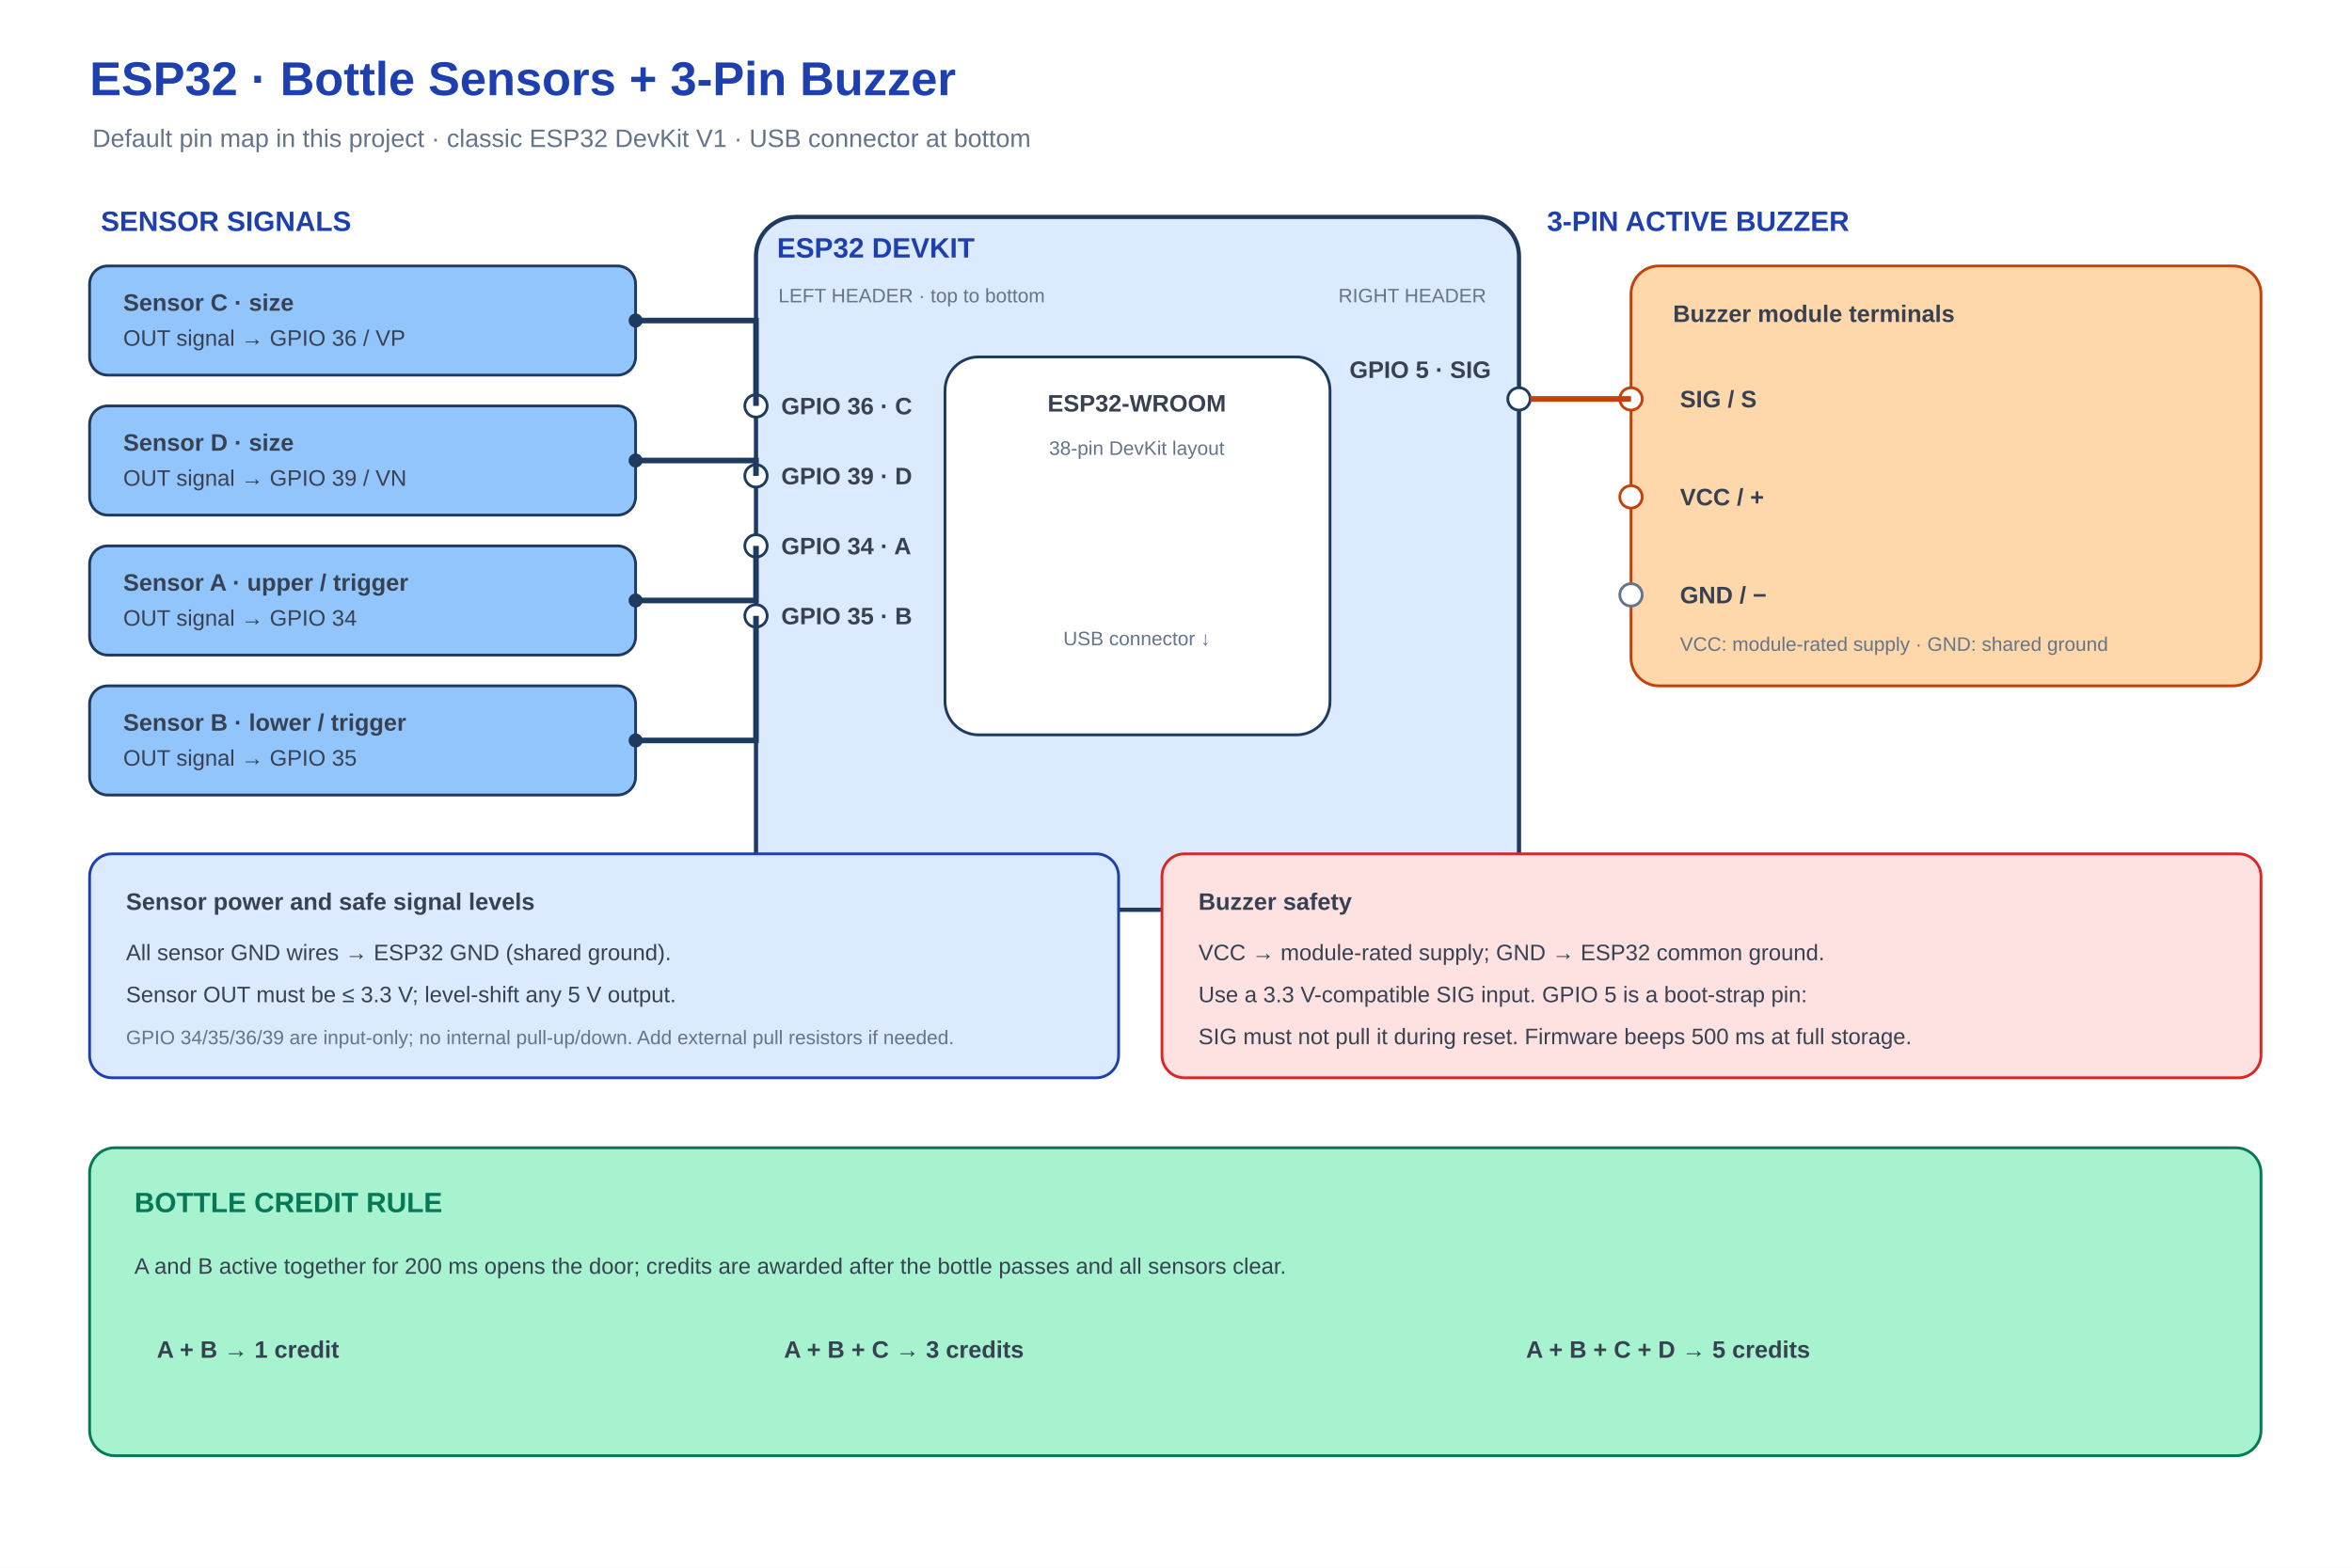
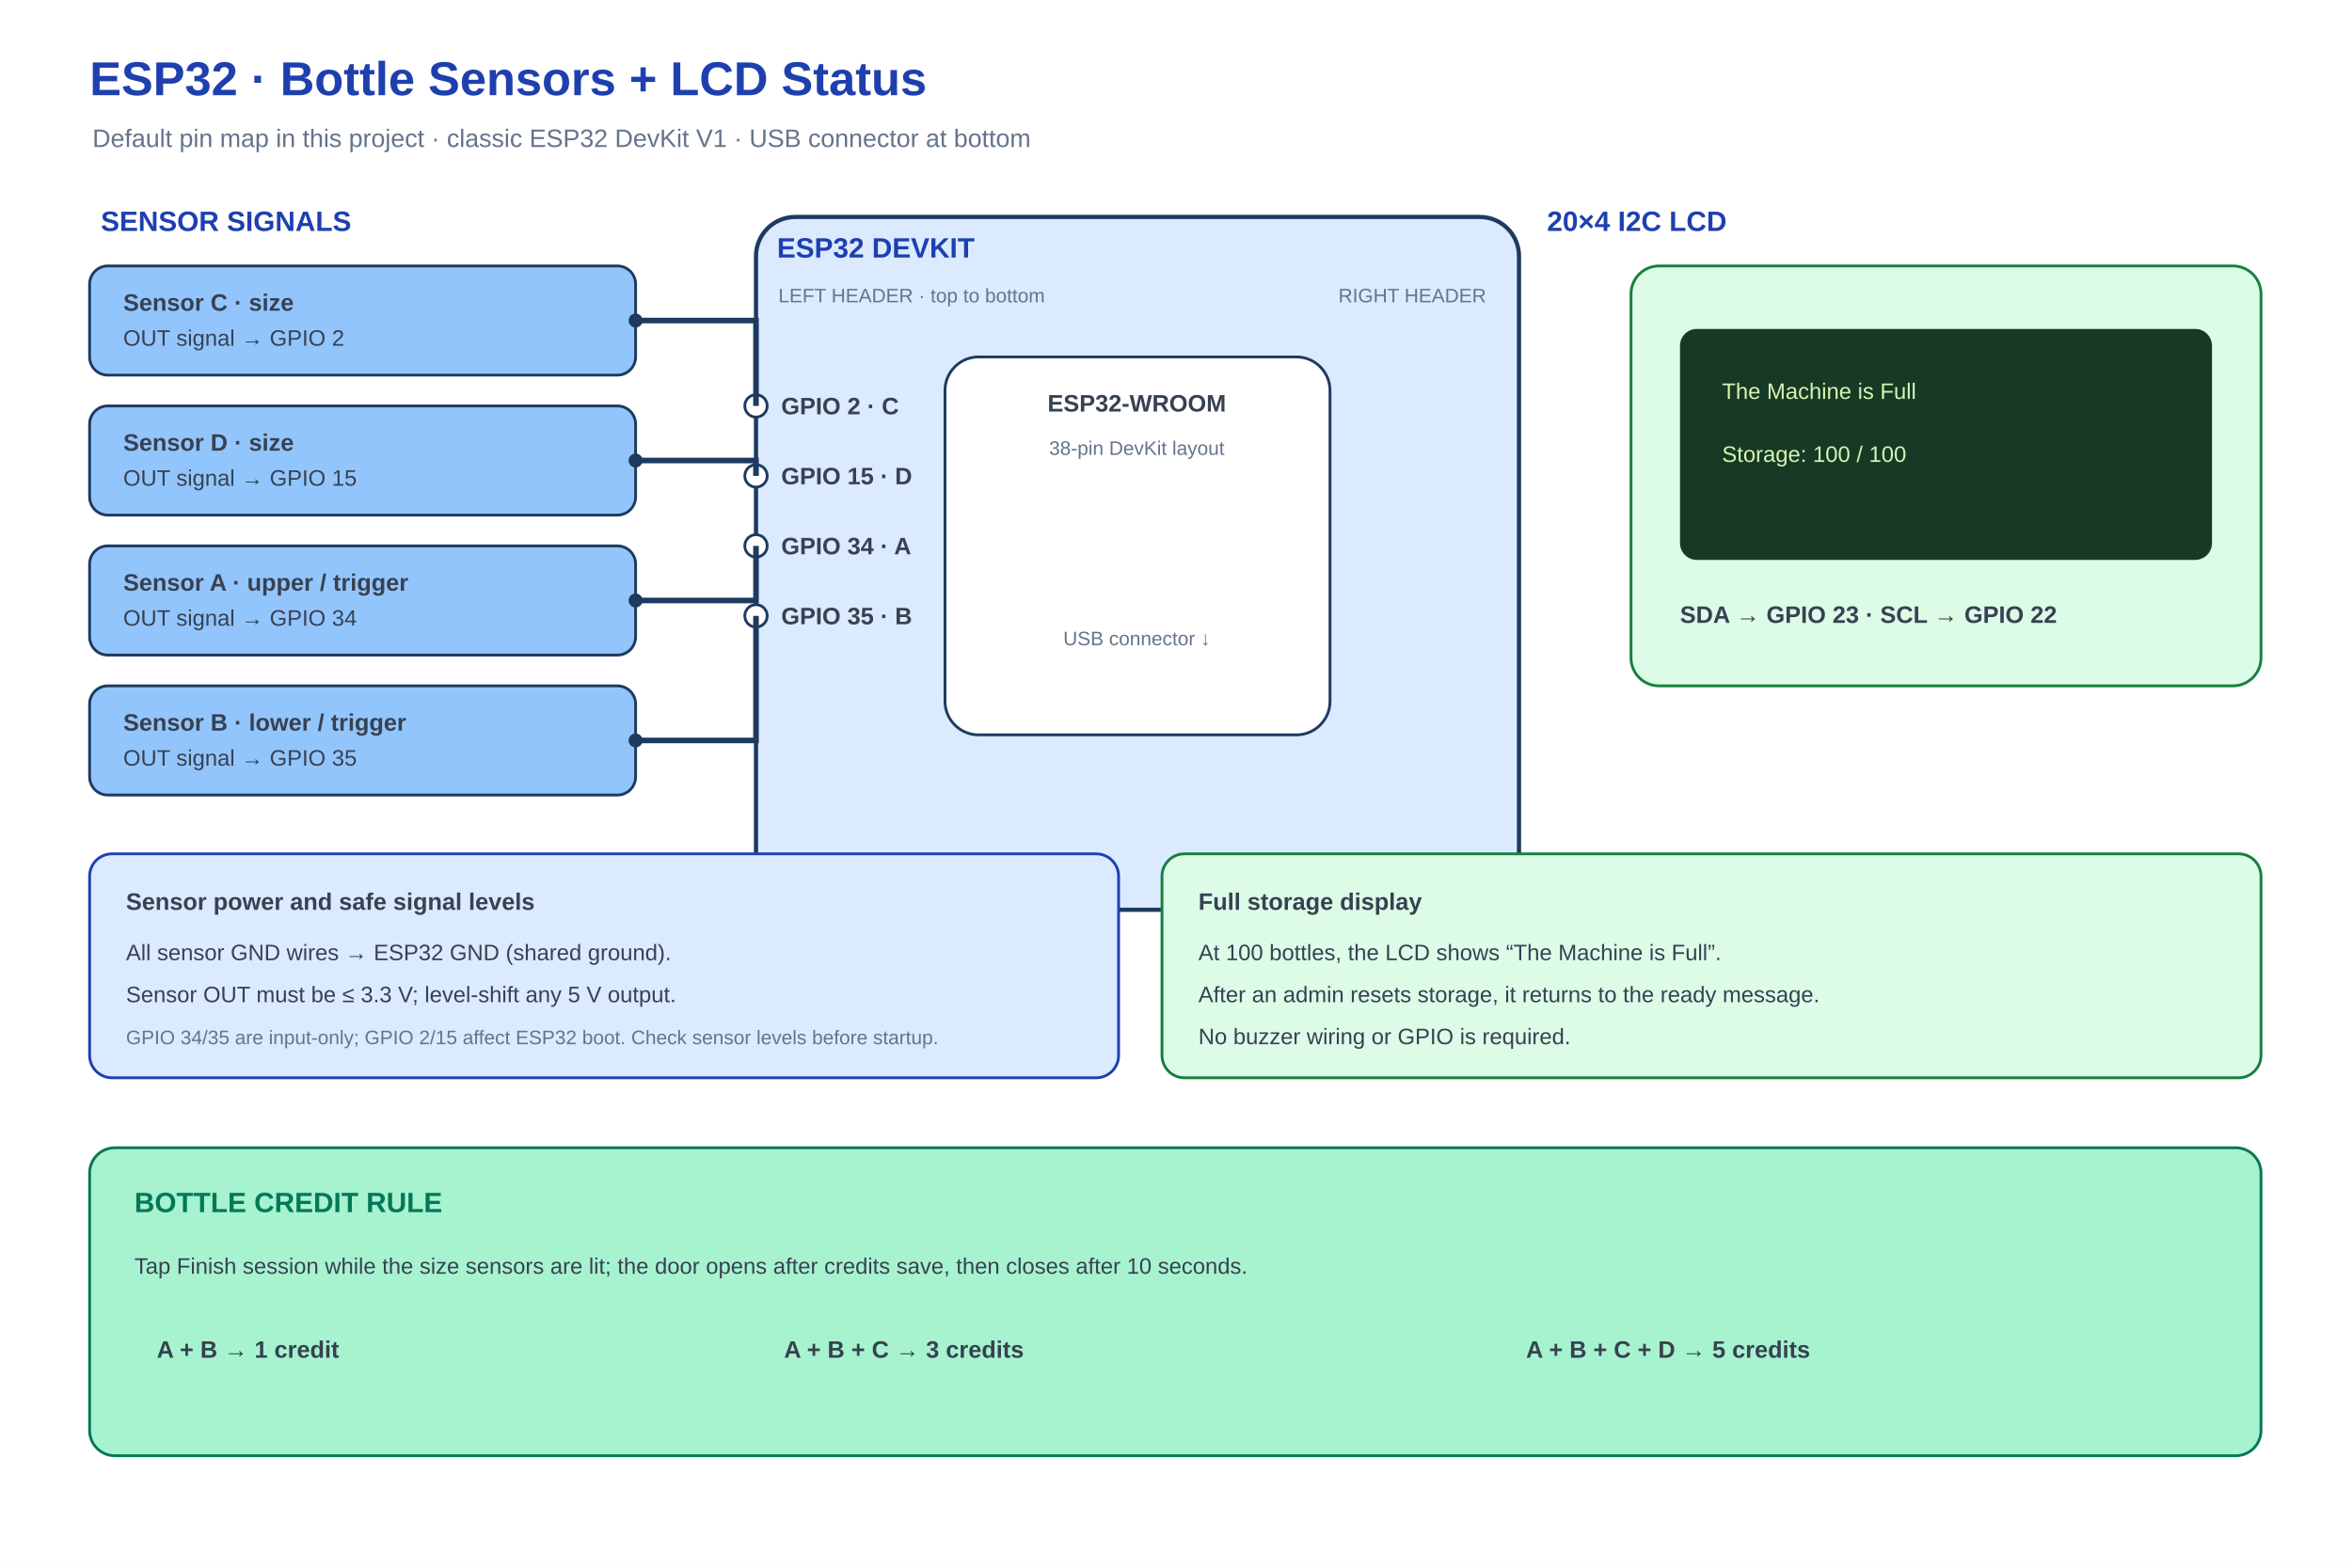
<svg xmlns="http://www.w3.org/2000/svg" viewBox="0 0 1680 1120" role="img" aria-labelledby="title desc">
  <defs>
    <style>
      text{font-family:Arial,Helvetica,sans-serif;fill:#374151}
      .title{font-size:34px;font-weight:700;fill:#1e40af}
      .subtitle{font-size:18px;fill:#64748b}
      .section{font-size:20px;font-weight:700;fill:#1e40af}
      .label{font-size:17px;font-weight:700}
      .detail{font-size:16px}
      .small{font-size:14px;fill:#64748b}
      .board{fill:#dbeafe;stroke:#1e3a5f;stroke-width:3}
      .sensor{fill:#93c5fd;stroke:#1e3a5f;stroke-width:2}
-       .buzzer{fill:#fed7aa;stroke:#c2410c;stroke-width:2}
+       .lcd{fill:#dcfce7;stroke:#15803d;stroke-width:2}
      .credits{fill:#a7f3d0;stroke:#047857;stroke-width:2}
      .signal{fill:none;stroke:#1e3a5f;stroke-width:4}
      .alert{fill:none;stroke:#c2410c;stroke-width:4}
      .ground{fill:none;stroke:#64748b;stroke-width:4}
      .pin{fill:#fff;stroke:#1e3a5f;stroke-width:2}
    </style>
  </defs>
  <rect width="1680" height="1120" fill="#ffffff" />
-   <text x="64" y="68" class="title">ESP32 · Bottle Sensors + 3-Pin Buzzer</text>
+   <text x="64" y="68" class="title">ESP32 · Bottle Sensors + LCD Status</text>
  <text x="66" y="105" class="subtitle">Default pin map in this project · classic ESP32 DevKit V1 · USB connector at bottom</text>
  <text x="72" y="165" class="section">SENSOR SIGNALS</text>
  <rect x="64" y="190" width="390" height="78" rx="13" class="sensor" />
  <rect x="64" y="290" width="390" height="78" rx="13" class="sensor" />
  <rect x="64" y="390" width="390" height="78" rx="13" class="sensor" />
  <rect x="64" y="490" width="390" height="78" rx="13" class="sensor" />
  <text x="88" y="222" class="label">Sensor C · size</text>
-   <text x="88" y="247" class="detail">OUT signal → GPIO 36 / VP</text>
+   <text x="88" y="247" class="detail">OUT signal → GPIO 2</text>
  <text x="88" y="322" class="label">Sensor D · size</text>
-   <text x="88" y="347" class="detail">OUT signal → GPIO 39 / VN</text>
+   <text x="88" y="347" class="detail">OUT signal → GPIO 15</text>
  <text x="88" y="422" class="label">Sensor A · upper / trigger</text>
  <text x="88" y="447" class="detail">OUT signal → GPIO 34</text>
  <text x="88" y="522" class="label">Sensor B · lower / trigger</text>
  <text x="88" y="547" class="detail">OUT signal → GPIO 35</text>
  <rect x="540" y="155" width="545" height="495" rx="28" class="board" />
  <rect x="675" y="255" width="275" height="270" rx="24" fill="#ffffff" stroke="#1e3a5f" stroke-width="2" />
  <text x="812" y="294" text-anchor="middle" class="label">ESP32-WROOM</text>
  <text x="812" y="325" text-anchor="middle" class="small">38-pin DevKit layout</text>
  <text x="812" y="461" text-anchor="middle" class="small">USB connector ↓</text>
  <text x="555" y="184" class="section">ESP32 DEVKIT</text>
  <text x="556" y="216" class="small">LEFT HEADER · top to bottom</text>
  <text x="956" y="216" class="small">RIGHT HEADER</text>
  <circle cx="540" cy="290" r="8" class="pin" />
  <circle cx="540" cy="340" r="8" class="pin" />
  <circle cx="540" cy="390" r="8" class="pin" />
  <circle cx="540" cy="440" r="8" class="pin" />
-   <text x="558" y="296" class="label">GPIO 36 · C</text>
-   <text x="558" y="346" class="label">GPIO 39 · D</text>
+   <text x="558" y="296" class="label">GPIO 2 · C</text>
+   <text x="558" y="346" class="label">GPIO 15 · D</text>
  <text x="558" y="396" class="label">GPIO 34 · A</text>
  <text x="558" y="446" class="label">GPIO 35 · B</text>
  <path d="M454 229 H540 V290" class="signal" />
  <path d="M454 329 H540 V340" class="signal" />
  <path d="M454 429 H540 V390" class="signal" />
  <path d="M454 529 H540 V440" class="signal" />
  <circle cx="454" cy="229" r="5" fill="#1e3a5f" />
  <circle cx="454" cy="329" r="5" fill="#1e3a5f" />
  <circle cx="454" cy="429" r="5" fill="#1e3a5f" />
  <circle cx="454" cy="529" r="5" fill="#1e3a5f" />
-   <text x="1105" y="165" class="section">3-PIN ACTIVE BUZZER</text>
-   <rect x="1165" y="190" width="450" height="300" rx="20" class="buzzer" />
-   <text x="1195" y="230" class="label">Buzzer module terminals</text>
-   <circle cx="1165" cy="285" r="8" fill="#fff" stroke="#c2410c" stroke-width="2" />
-   <circle cx="1165" cy="355" r="8" fill="#fff" stroke="#c2410c" stroke-width="2" />
-   <circle cx="1165" cy="425" r="8" fill="#fff" stroke="#64748b" stroke-width="2" />
-   <text x="1200" y="291" class="label">SIG / S</text>
-   <text x="1200" y="361" class="label">VCC / +</text>
-   <text x="1200" y="431" class="label">GND / −</text>
-   <text x="1200" y="465" class="small">VCC: module-rated supply · GND: shared ground</text>
-   <circle cx="1085" cy="285" r="8" class="pin" />
-   <text x="1065" y="270" text-anchor="end" class="label">GPIO 5 · SIG</text>
-   <path d="M1093 285 H1165" class="alert" />
+   <text x="1105" y="165" class="section">20×4 I2C LCD</text>
+   <rect x="1165" y="190" width="450" height="300" rx="20" class="lcd" />
+   <rect x="1200" y="235" width="380" height="165" rx="12" fill="#163a25" />
+   <text x="1230" y="285" class="detail" style="fill:#d8f3b2">The Machine is Full</text>
+   <text x="1230" y="330" class="detail" style="fill:#d8f3b2">Storage: 100 / 100</text>
+   <text x="1200" y="445" class="label">SDA → GPIO 23 · SCL → GPIO 22</text>
  <rect x="64" y="610" width="735" height="160" rx="16" fill="#dbeafe" stroke="#1e40af" stroke-width="2" />
  <text x="90" y="650" class="label">Sensor power and safe signal levels</text>
  <text x="90" y="686" class="detail">All sensor GND wires → ESP32 GND (shared ground).</text>
  <text x="90" y="716" class="detail">Sensor OUT must be ≤ 3.3 V; level-shift any 5 V output.</text>
-   <text x="90" y="746" class="small">GPIO 34/35/36/39 are input-only; no internal pull-up/down. Add external pull resistors if needed.</text>
-   <rect x="830" y="610" width="785" height="160" rx="16" fill="#fee2e2" stroke="#dc2626" stroke-width="2" />
-   <text x="856" y="650" class="label">Buzzer safety</text>
-   <text x="856" y="686" class="detail">VCC → module-rated supply; GND → ESP32 common ground.</text>
-   <text x="856" y="716" class="detail">Use a 3.3 V-compatible SIG input. GPIO 5 is a boot-strap pin:</text>
-   <text x="856" y="746" class="detail">SIG must not pull it during reset. Firmware beeps 500 ms at full storage.</text>
+   <text x="90" y="746" class="small">GPIO 34/35 are input-only; GPIO 2/15 affect ESP32 boot. Check sensor levels before startup.</text>
+   <rect x="830" y="610" width="785" height="160" rx="16" fill="#dcfce7" stroke="#15803d" stroke-width="2" />
+   <text x="856" y="650" class="label">Full storage display</text>
+   <text x="856" y="686" class="detail">At 100 bottles, the LCD shows “The Machine is Full”.</text>
+   <text x="856" y="716" class="detail">After an admin resets storage, it returns to the ready message.</text>
+   <text x="856" y="746" class="detail">No buzzer wiring or GPIO is required.</text>
  <rect x="64" y="820" width="1551" height="220" rx="18" class="credits" />
  <text x="96" y="866" class="section" style="fill:#047857">BOTTLE CREDIT RULE</text>
-   <text x="96" y="910" class="detail">A and B active together for 200 ms opens the door; credits are awarded after the bottle passes and all sensors clear.</text>
+   <text x="96" y="910" class="detail">Tap Finish session while the size sensors are lit; the door opens after credits save, then closes after 10 seconds.</text>
  <text x="112" y="970" class="label">A + B  →  1 credit</text>
  <text x="560" y="970" class="label">A + B + C  →  3 credits</text>
  <text x="1090" y="970" class="label">A + B + C + D  →  5 credits</text>
</svg>
